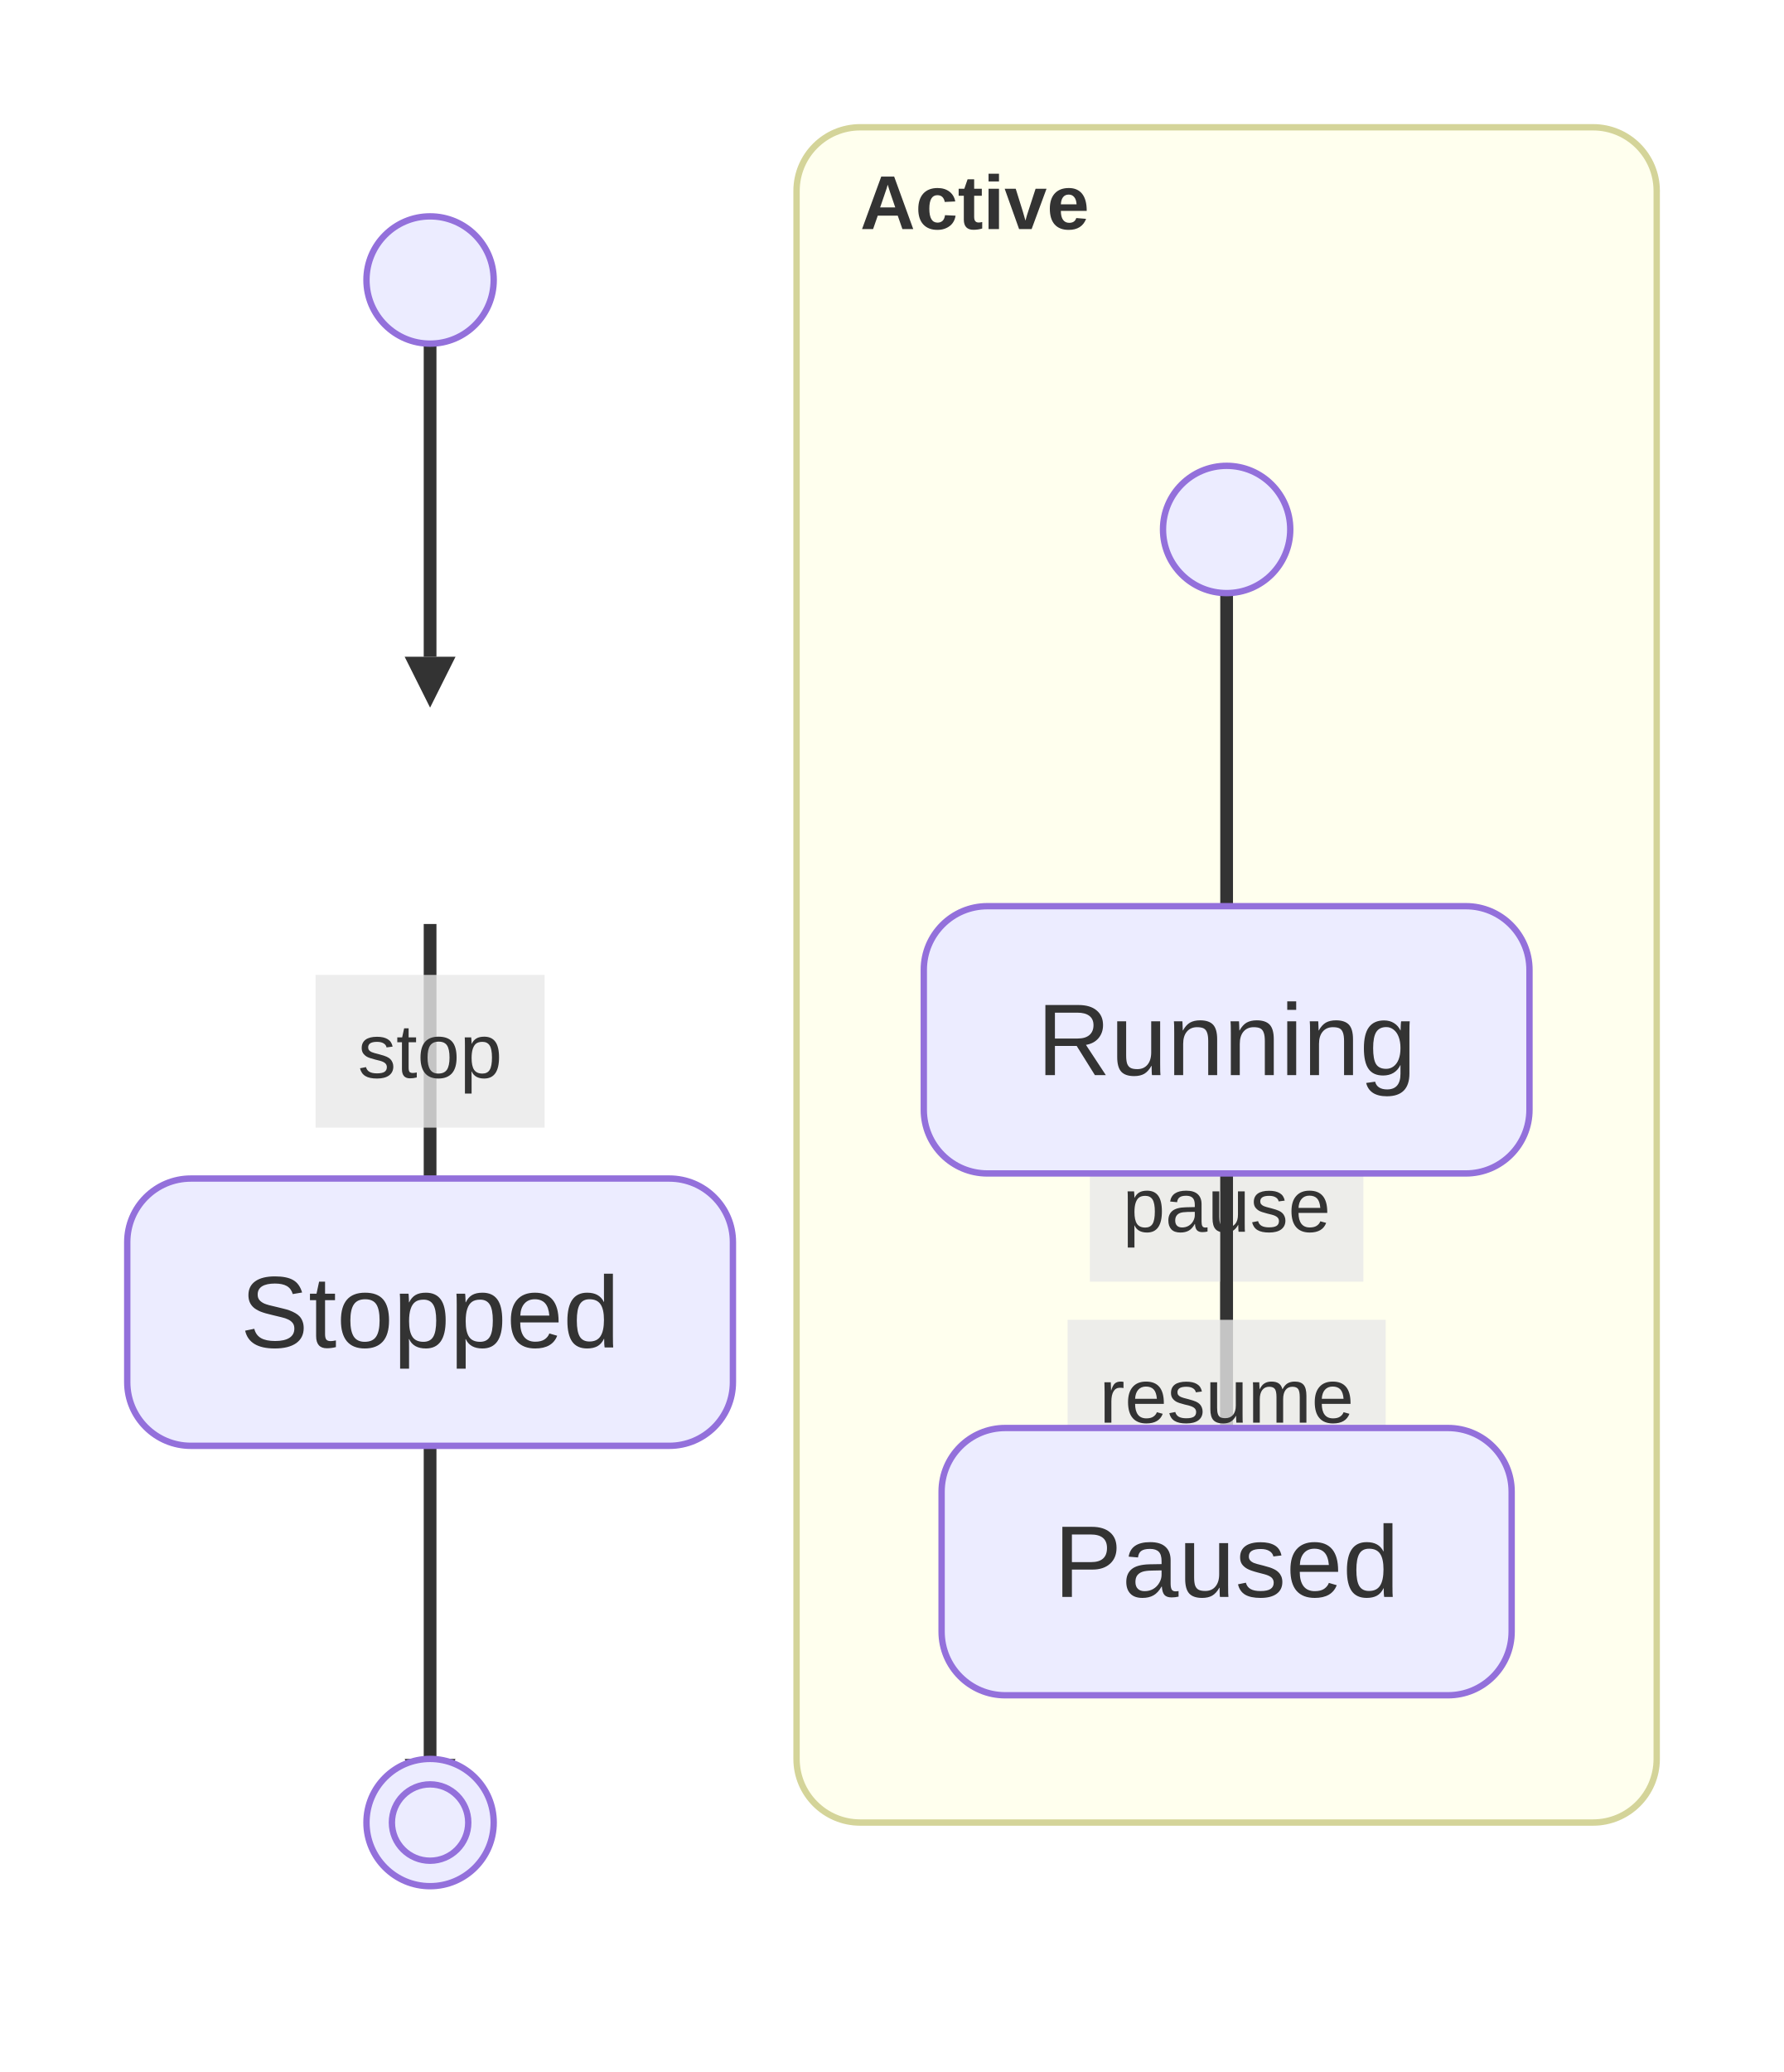
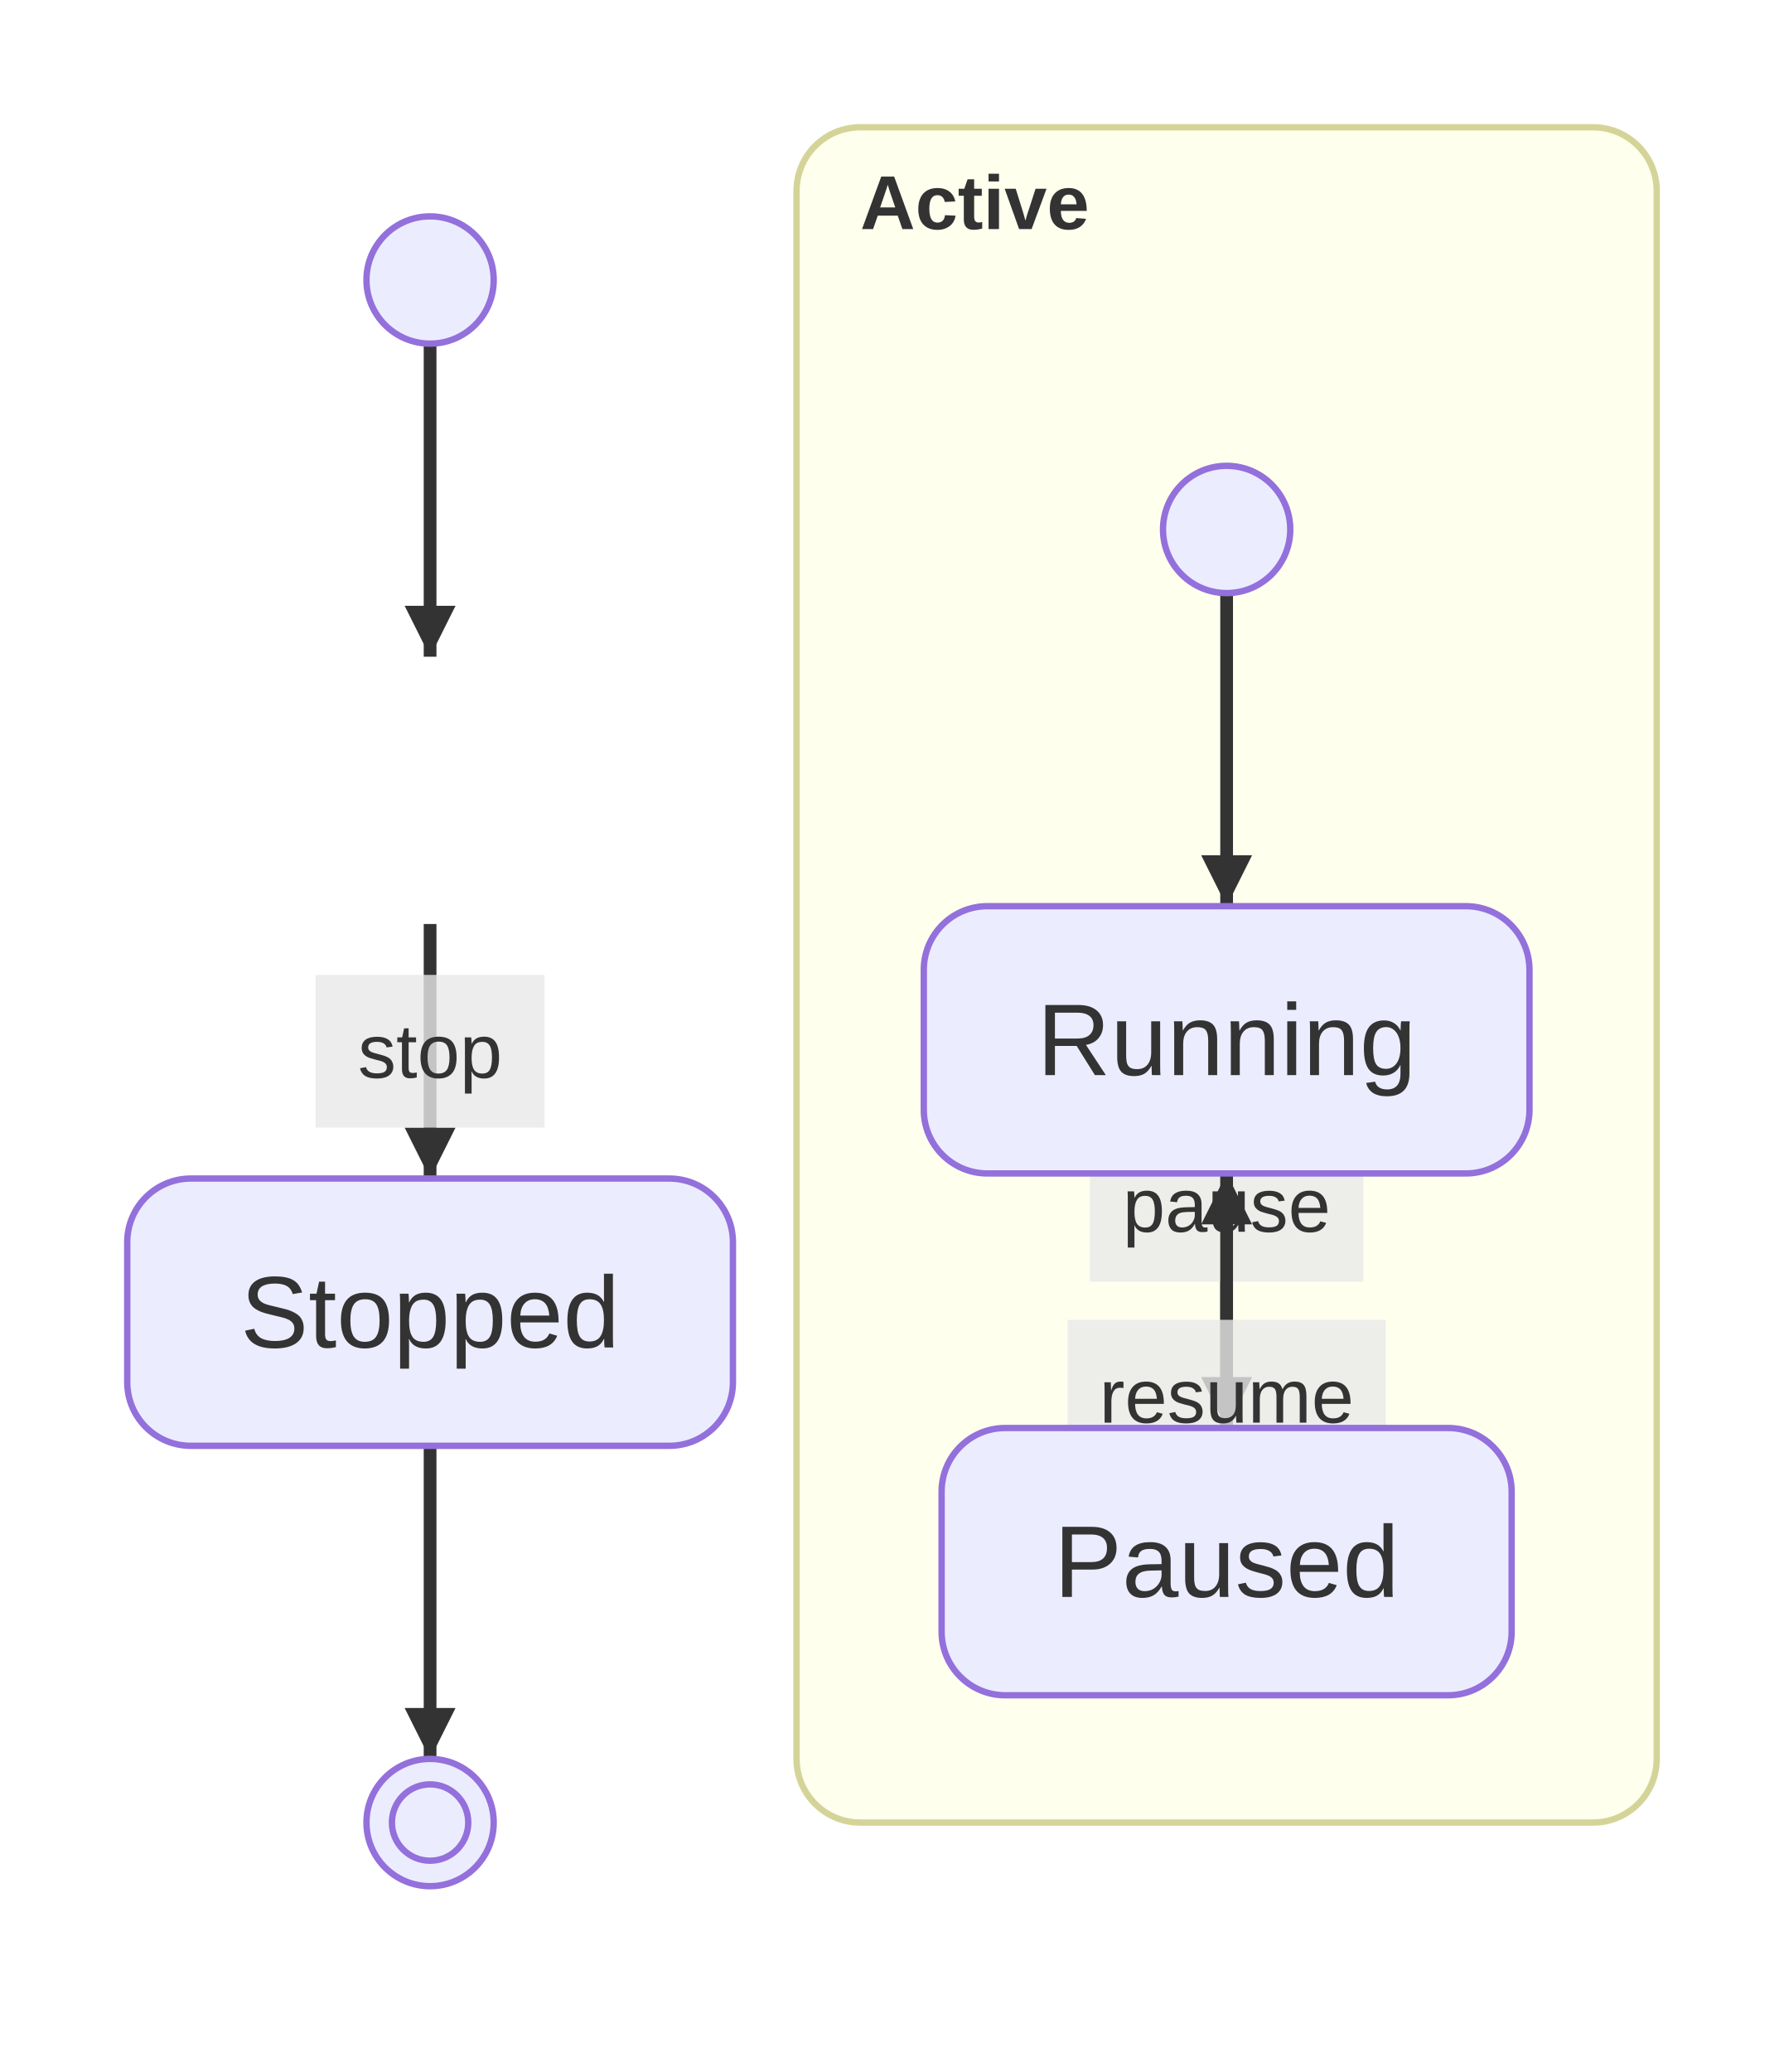
<svg xmlns="http://www.w3.org/2000/svg" viewBox="-20 -20 280.4 325.6" width="280.4" height="325.6" style="background-color: white">
  <defs>
-     <marker id="arrow" viewBox="0 0 10 10" markerWidth="8" markerHeight="8" refX="0" refY="5" orient="auto" markerUnits="userSpaceOnUse">
+     <marker id="arrow" viewBox="0 0 10 10" markerWidth="8" markerHeight="8" refX="10" refY="5" orient="auto" markerUnits="userSpaceOnUse">
      <path d="M 0 0 L 10 5 L 0 10 z" fill="#333333" />
    </marker>
    <marker id="circle-end" viewBox="0 0 10 10" markerWidth="8" markerHeight="8" refX="10" refY="5" orient="auto" markerUnits="userSpaceOnUse">
      <circle cx="5" cy="5" r="5" fill="#333333" />
    </marker>
    <marker id="cross-end" viewBox="0 0 11 11" markerWidth="8" markerHeight="8" refX="10" refY="5.5" orient="auto" markerUnits="userSpaceOnUse">
      <path d="M 1,1 l 9,9 M 10,1 l -9,9" stroke="#333333" stroke-width="2" />
    </marker>
-     <marker id="arrow-reverse" viewBox="0 0 10 10" markerWidth="8" markerHeight="8" refX="0" refY="5" orient="auto-start-reverse" markerUnits="userSpaceOnUse">
+     <marker id="arrow-reverse" viewBox="0 0 10 10" markerWidth="8" markerHeight="8" refX="10" refY="5" orient="auto-start-reverse" markerUnits="userSpaceOnUse">
      <path d="M 0 0 L 10 5 L 0 10 z" fill="#333333" />
    </marker>
  </defs>
  <style>.state rect, .state polygon, .state circle, .state line { fill: #ECECFF; stroke: #9370DB; stroke-width: 1; }
.state text { fill: #333333; font-family: "trebuchet ms", verdana, arial, sans-serif, "Apple Color Emoji", "Segoe UI Emoji", "Noto Color Emoji", "Twemoji Mozilla"; font-size: 16px; }
.edge path { fill: none; stroke: #333333; stroke-width: 2; }
.edge text { fill: #333333; font-family: "trebuchet ms", verdana, arial, sans-serif, "Apple Color Emoji", "Segoe UI Emoji", "Noto Color Emoji", "Twemoji Mozilla"; font-size: 12px; }
.composite rect { fill: #ffffde; stroke: #aaaa33; stroke-width: 1; opacity: 0.5; }
.composite text { fill: #333333; font-family: "trebuchet ms", verdana, arial, sans-serif, "Apple Color Emoji", "Segoe UI Emoji", "Noto Color Emoji", "Twemoji Mozilla"; font-size: 12px; font-weight: bold; }
.note rect { fill: #ffa; stroke: #aa3; stroke-width: 1; }
.note text { fill: #333333; font-family: "trebuchet ms", verdana, arial, sans-serif, "Apple Color Emoji", "Segoe UI Emoji", "Noto Color Emoji", "Twemoji Mozilla"; font-size: 12px; }
</style>
  <g class="composite" data-state-id="Active">
    <rect x="105.2" y="0" width="135.2" height="266.4" rx="10" ry="10" />
    <text x="115.2" y="16" font-family="&quot;trebuchet ms&quot;, verdana, arial, sans-serif, &quot;Apple Color Emoji&quot;, &quot;Segoe UI Emoji&quot;, &quot;Noto Color Emoji&quot;, &quot;Twemoji Mozilla&quot;">Active</text>
  </g>
  <g class="edge" data-edge-source="__start_0" data-edge-target="Active">
    <path d="M47.6,34.0 L47.6,83.2" stroke-width="2" marker-end="url(#arrow)" />
  </g>
  <g class="edge" data-edge-source="Active" data-edge-target="Stopped">
    <path d="M47.6,125.2 L47.6,165.2" stroke-width="2" marker-end="url(#arrow)" />
    <rect x="29.6" y="133.2" width="36.0" height="24.0" fill="rgba(232,232,232,0.8)" stroke="none" />
    <text text-anchor="middle" dominant-baseline="central" x="47.6" y="145.2">stop</text>
  </g>
  <g class="edge" data-edge-source="Stopped" data-edge-target="__end_0">
    <path d="M47.6,207.2 L47.6,256.4" stroke-width="2" marker-end="url(#arrow)" />
  </g>
  <g class="edge" data-edge-source="__start_1" data-edge-target="Running">
    <path d="M172.8,73.2 L172.8,122.4" stroke-width="2" marker-end="url(#arrow)" />
  </g>
  <g class="edge" data-edge-source="Running" data-edge-target="Paused">
    <path d="M172.8,164.4 L172.8,204.4" stroke-width="2" marker-end="url(#arrow)" />
    <rect x="151.3" y="157.4" width="43.0" height="24.0" fill="rgba(232,232,232,0.8)" stroke="none" />
    <text text-anchor="middle" dominant-baseline="central" x="172.8" y="169.4">pause</text>
  </g>
  <g class="edge" data-edge-source="Paused" data-edge-target="Running">
    <path d="M172.8,204.4 L172.8,164.4" stroke-width="2" marker-end="url(#arrow)" />
    <rect x="147.8" y="187.4" width="50.0" height="24.0" fill="rgba(232,232,232,0.8)" stroke="none" />
    <text text-anchor="middle" dominant-baseline="central" x="172.8" y="199.4">resume</text>
  </g>
  <g class="state start">
    <circle cx="47.6" cy="24" r="10" fill="black" stroke="black" />
  </g>
  <g class="state start">
    <circle cx="172.8" cy="63.2" r="10" fill="black" stroke="black" />
  </g>
  <g class="state" data-state-id="Running">
    <rect x="125.2" y="122.4" width="95.2" height="42" rx="10" ry="10" />
    <text x="172.8" y="143.4" text-anchor="middle" dominant-baseline="central" font-family="&quot;trebuchet ms&quot;, verdana, arial, sans-serif, &quot;Apple Color Emoji&quot;, &quot;Segoe UI Emoji&quot;, &quot;Noto Color Emoji&quot;, &quot;Twemoji Mozilla&quot;">Running</text>
  </g>
  <g class="state" data-state-id="Paused">
    <rect x="128" y="204.4" width="89.6" height="42" rx="10" ry="10" />
    <text x="172.8" y="225.4" text-anchor="middle" dominant-baseline="central" font-family="&quot;trebuchet ms&quot;, verdana, arial, sans-serif, &quot;Apple Color Emoji&quot;, &quot;Segoe UI Emoji&quot;, &quot;Noto Color Emoji&quot;, &quot;Twemoji Mozilla&quot;">Paused</text>
  </g>
  <g class="state" data-state-id="Stopped">
    <rect x="0" y="165.2" width="95.2" height="42" rx="10" ry="10" />
    <text x="47.6" y="186.2" text-anchor="middle" dominant-baseline="central" font-family="&quot;trebuchet ms&quot;, verdana, arial, sans-serif, &quot;Apple Color Emoji&quot;, &quot;Segoe UI Emoji&quot;, &quot;Noto Color Emoji&quot;, &quot;Twemoji Mozilla&quot;">Stopped</text>
  </g>
  <g class="state end">
    <circle cx="47.6" cy="266.4" r="10" fill="none" stroke="black" stroke-width="2" />
    <circle cx="47.6" cy="266.4" r="6" fill="black" stroke="black" />
  </g>
</svg>
